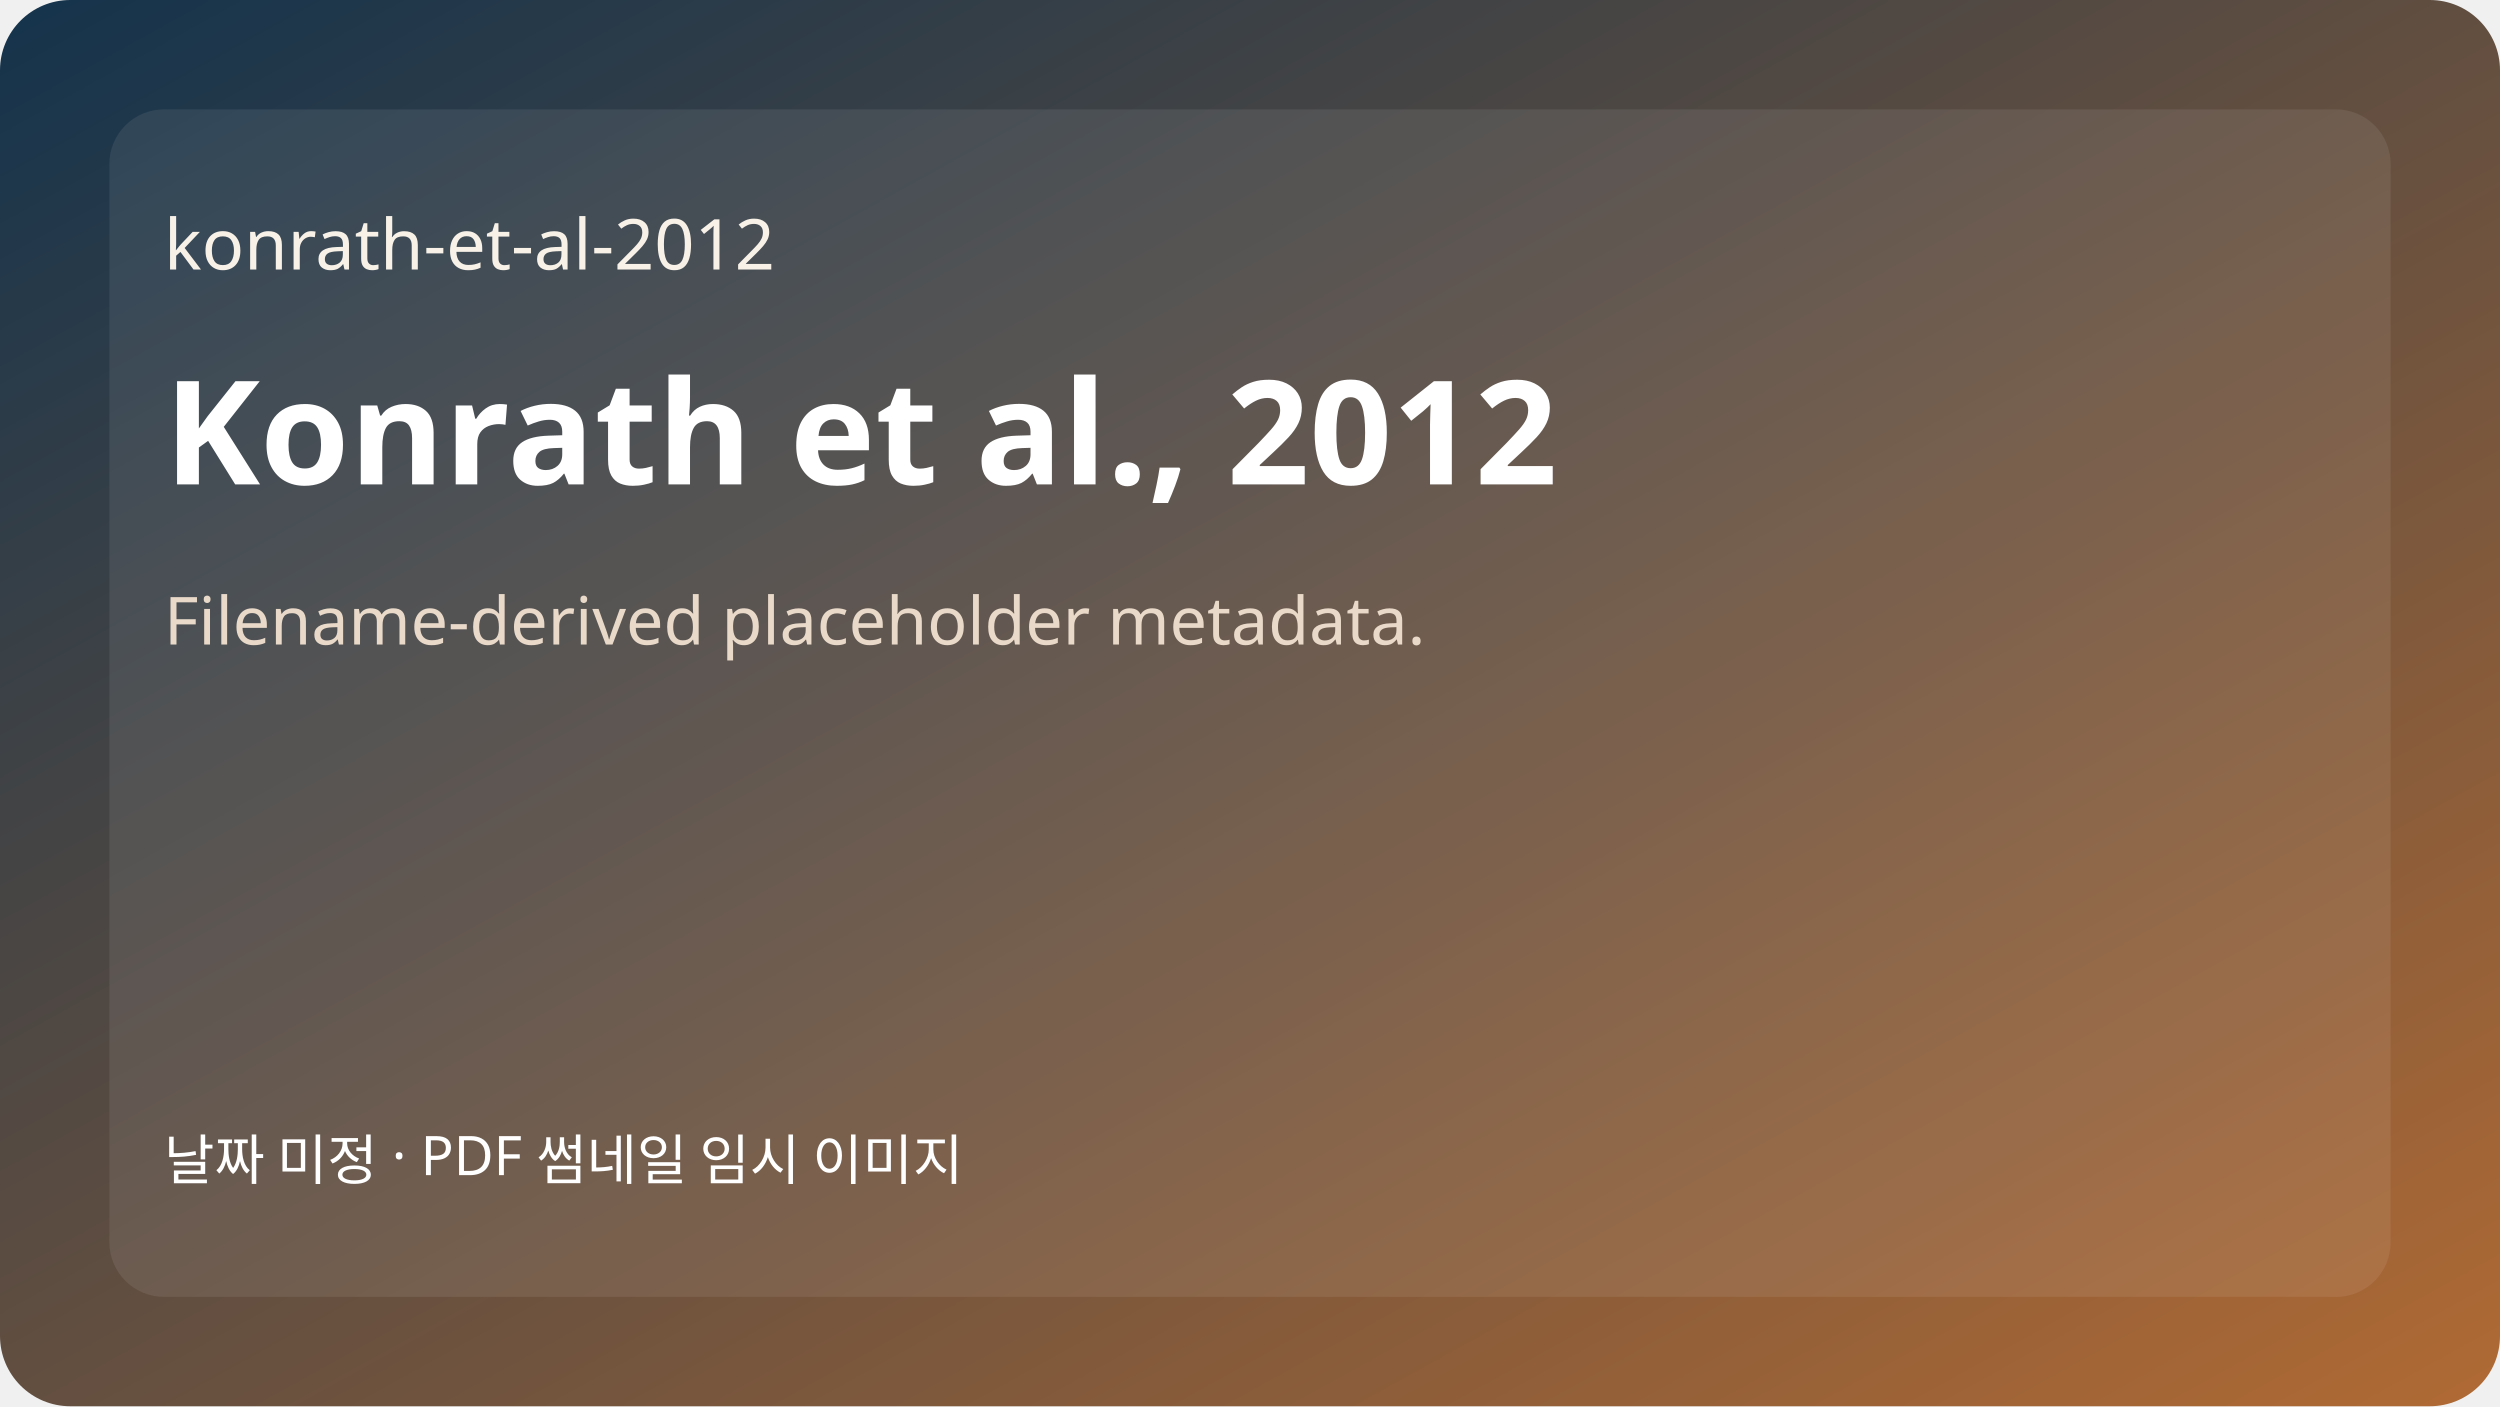
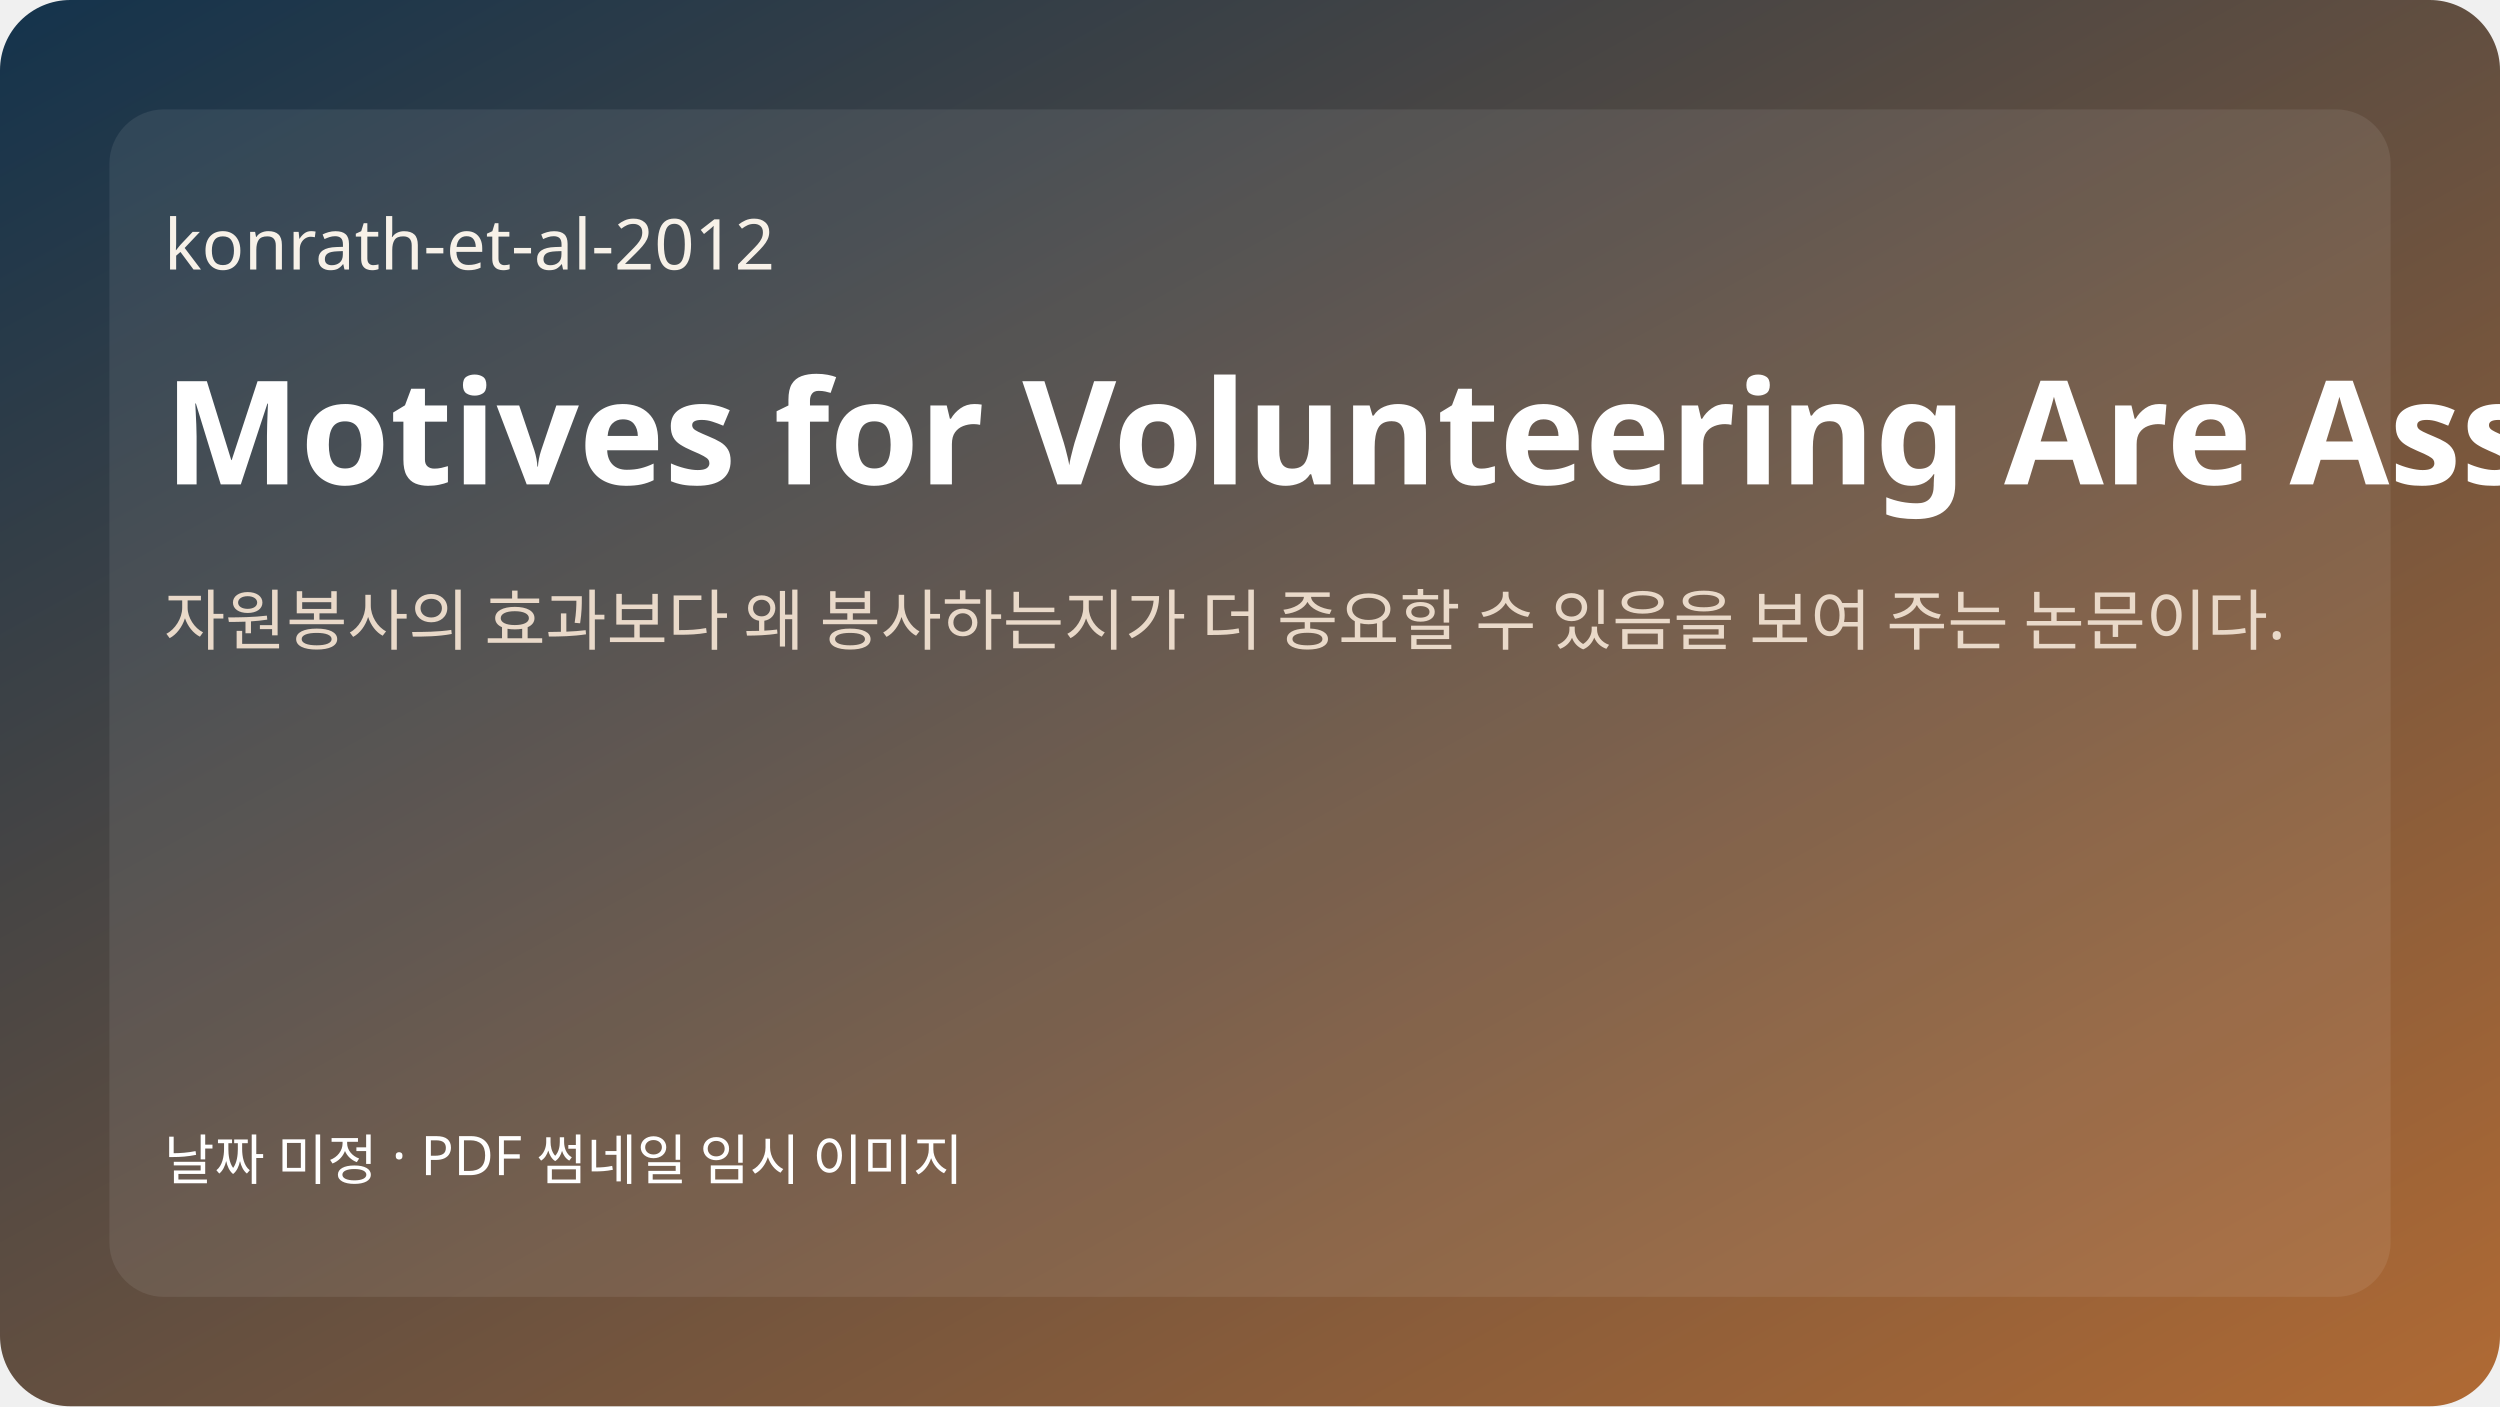
<svg xmlns="http://www.w3.org/2000/svg" width="1280" height="720" viewBox="0 0 1280 720">
  <defs>
    <linearGradient id="bg" x1="0" y1="0" x2="1" y2="1">
      <stop offset="0%" stop-color="#14334c" />
      <stop offset="100%" stop-color="#b06a34" />
    </linearGradient>
  </defs>
  <rect width="1280" height="720" fill="url(#bg)" rx="36" />
  <rect x="56" y="56" width="1168" height="608" fill="rgba(255,255,255,0.08)" rx="28" />
  <text x="84" y="138" fill="#f7f1e8" font-size="36" font-family="'Segoe UI', 'Noto Sans KR', sans-serif">konrath-et-al-2012</text>
-   <text x="84" y="248" fill="#ffffff" font-size="74" font-weight="700" font-family="'Segoe UI', 'Noto Sans KR', sans-serif">Konrath et al., 2012</text>
-   <text x="84" y="330" fill="#e9d9c9" font-size="34" font-family="'Segoe UI', 'Noto Sans KR', sans-serif">Filename-derived placeholder metadata.</text>
+   <text x="84" y="248" fill="#ffffff" font-size="74" font-weight="700" font-family="'Segoe UI', 'Noto Sans KR', sans-serif">Motives for Volunteering Are Associated With Mortality Risk in Older Adults</text>
+   <text x="84" y="330" fill="#e9d9c9" font-size="34" font-family="'Segoe UI', 'Noto Sans KR', sans-serif">자원봉사의 효과보다 왜 봉사하는지가 더 중요할 수 있음을 보여 주는 논문이다.</text>
  <text x="84" y="604" fill="#ffffff" font-size="28" font-family="'Segoe UI', 'Noto Sans KR', sans-serif">날짜 미정 · PDF 썸네일 임시 이미지</text>
</svg>
